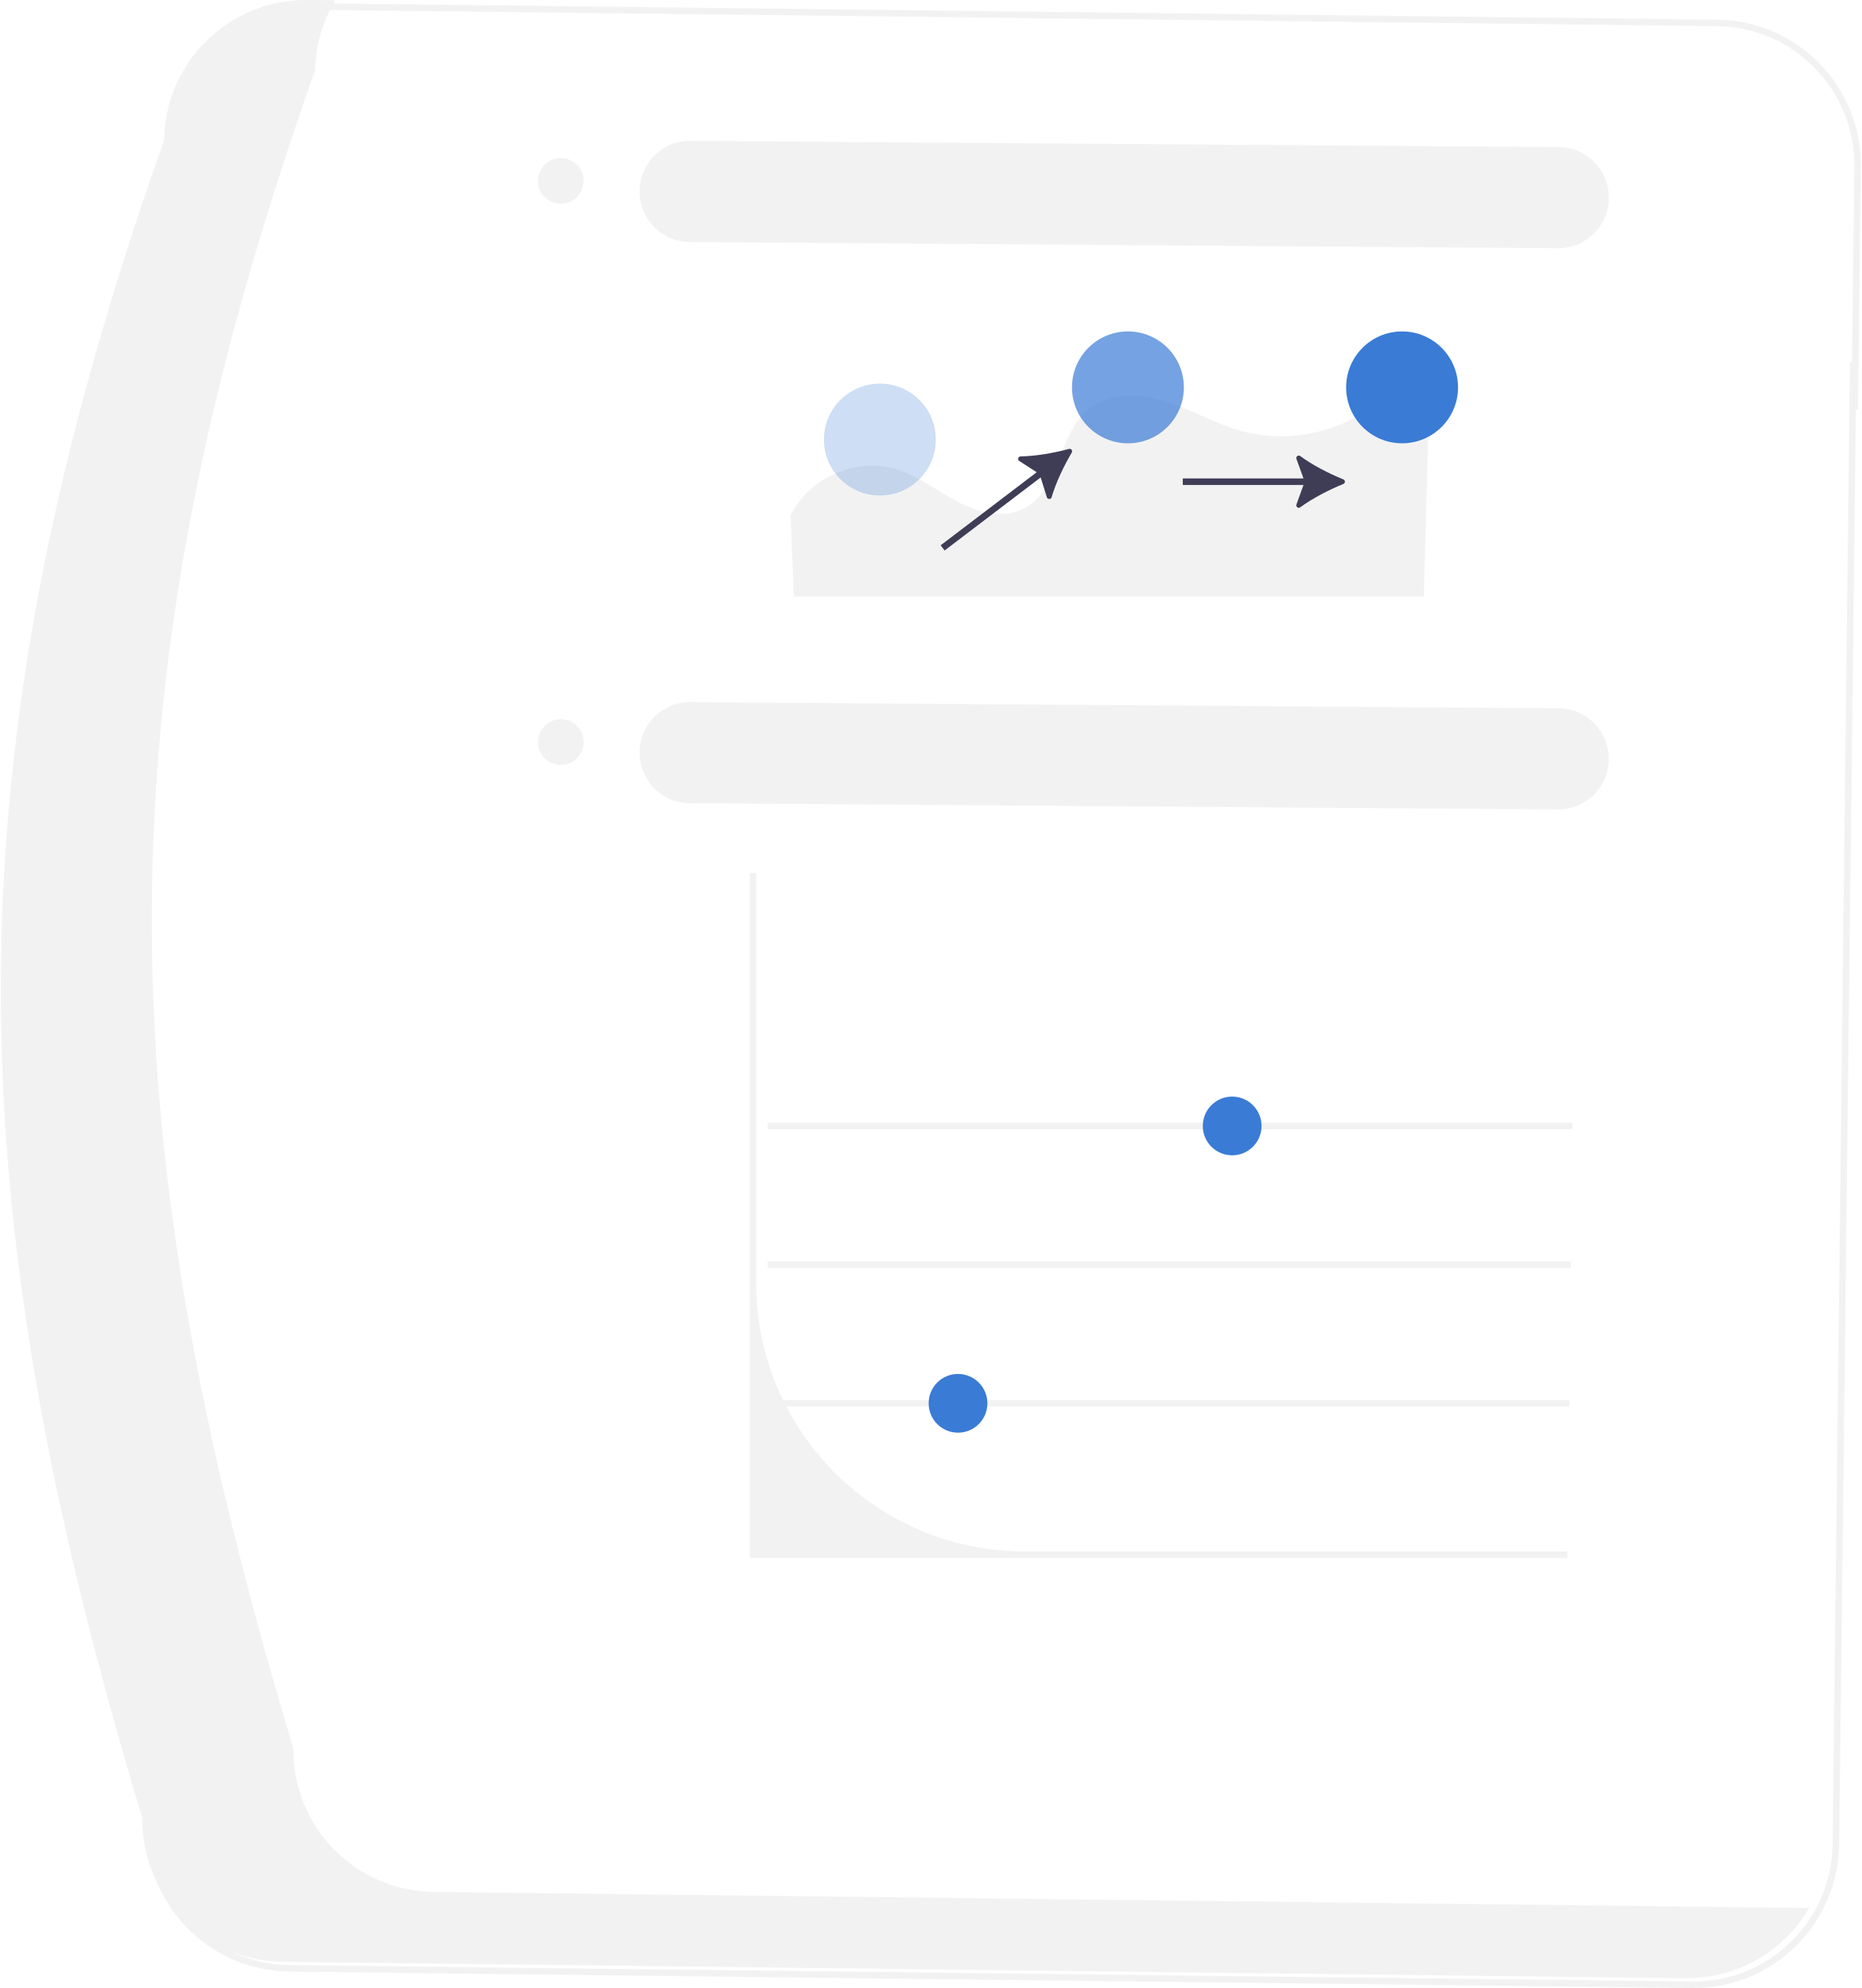
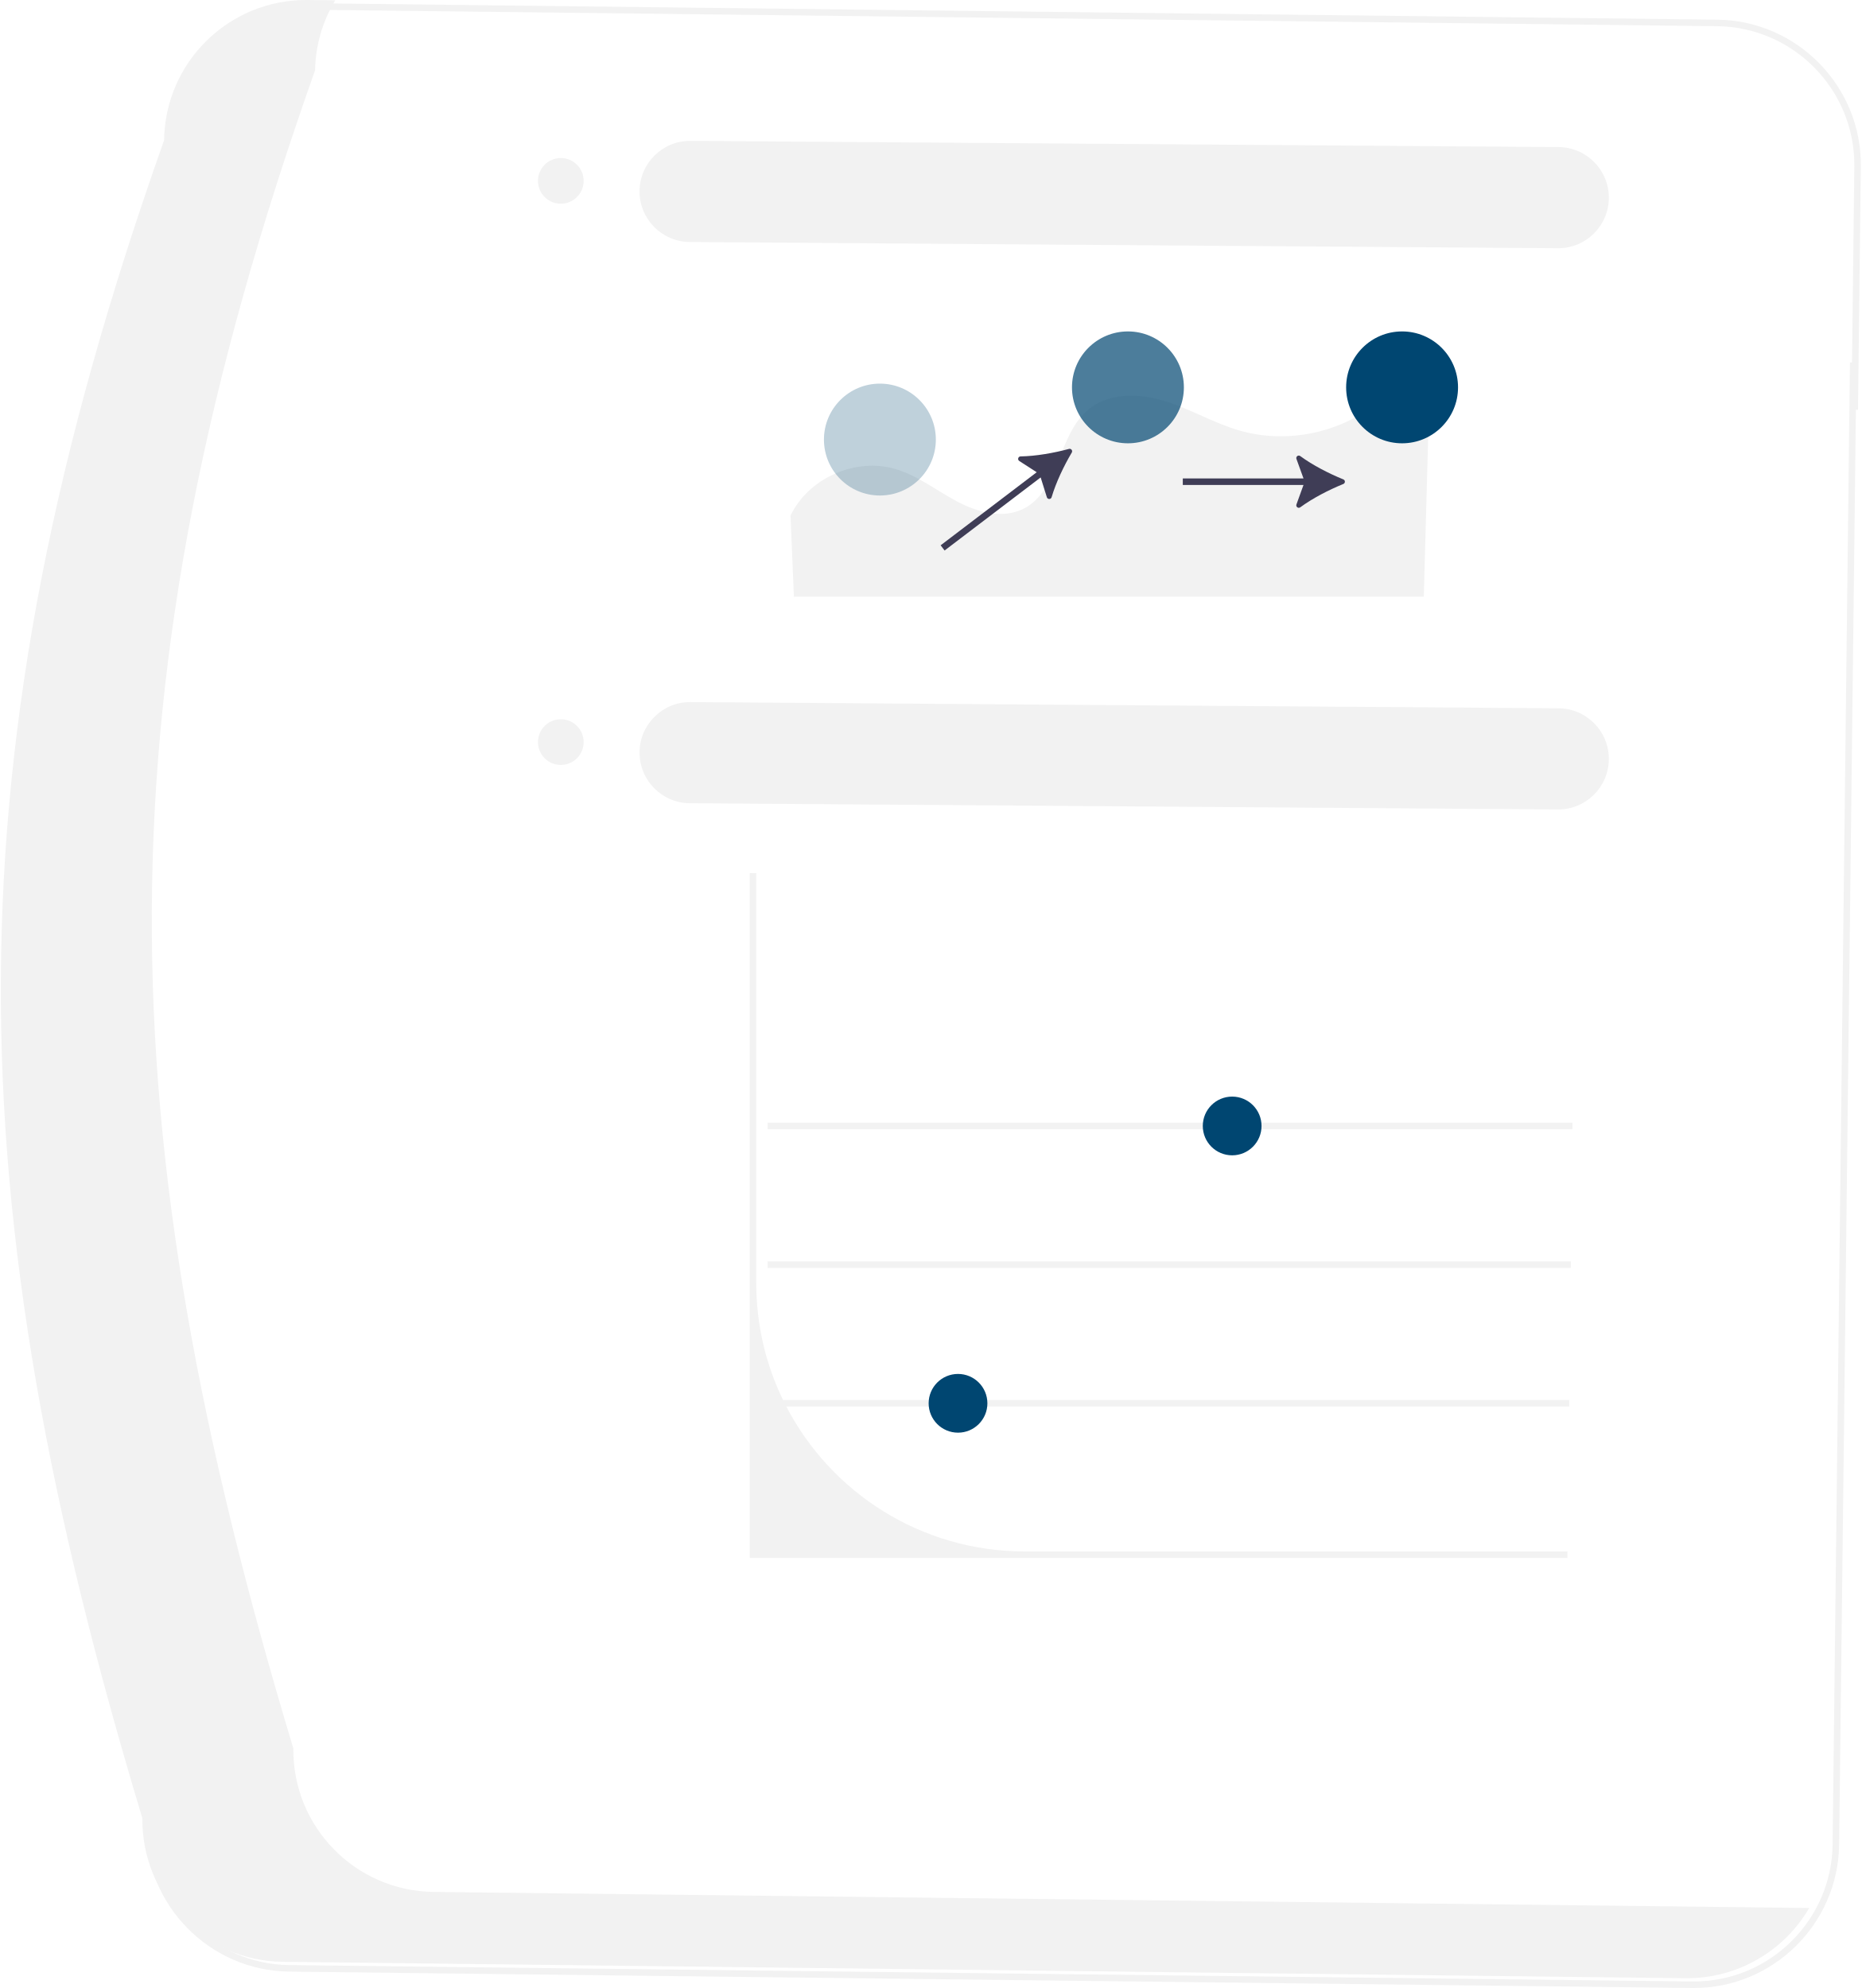
<svg xmlns="http://www.w3.org/2000/svg" width="1028px" height="1098px" viewBox="0 0 1028 1098.988" version="1.1">
  <g id="Front-Page-Images" stroke="none" stroke-width="1" fill="none" fill-rule="evenodd">
    <g id="undraw_visualization_re_1kag" fill-rule="nonzero">
      <path d="M935.74,1098.988 C935.448,1098.988 935.153,1098.988 934.86,1098.988 L159.308,1089.927 C115.227,1089.358 79.723,1053.114 80.033,1009.071 C25.28,827.443 1.155,684.418 1.815,545.364 C2.504,400.227 31.179,252.59 92.053,80.771 C92.76,37.023 128.632,1.796 172.334,1.796 C172.617,1.796 172.9,1.796 173.182,1.796 L948.736,10.874 C992.917,11.444 1028.47,47.841 1027.995,92.009 L1027.995,92.011 L1026.421,226.533 L1025.255,226.547 L1015.996,1019.728 C1015.428,1063.614 979.51,1098.988 935.74,1098.988 Z M172.333,5.404 C130.498,5.404 96.18,39.199 95.656,81.117 L95.653,81.416 L95.552,81.697 C-20.696,409.673 -23.833,652.146 83.566,1008.29 L83.646,1008.555 L83.643,1008.831 C83.203,1051.014 117.166,1085.775 159.352,1086.32 L934.901,1095.381 C935.181,1095.381 935.462,1095.381 935.742,1095.381 C977.542,1095.381 1011.846,1061.597 1012.388,1019.684 L1020.938,287.642 L1020.975,284.037 L1021.966,200.333 L1023.117,200.323 L1024.388,91.968 C1024.841,49.787 990.885,15.026 948.692,14.482 L173.143,5.404 C172.875,5.404 172.6,5.404 172.333,5.404 Z" id="Shape" fill="#F2F2F2" />
      <polygon id="Path" fill="#F2F2F2" points="866.842 773.96 866.788 777.568 423.781 777.568 423.781 773.96" />
      <polygon id="Path" fill="#F2F2F2" points="867.726 697.3 867.689 700.907 423.781 700.907 423.781 697.3" />
      <polygon id="Path" fill="#F2F2F2" points="868.627 620.639 868.591 624.247 423.781 624.247 423.781 620.639" />
      <path d="M865.85,857.655 L865.813,861.263 L413.896,861.263 L413.896,482.651 L417.504,482.687 L417.504,709.259 C417.504,732.455 422.825,754.407 432.313,773.96 C432.908,775.169 433.503,776.377 434.134,777.568 C458.846,825.151 508.594,857.655 565.918,857.655 L865.85,857.655 L865.85,857.655 Z" id="Path" fill="#F2F2F2" />
      <path d="M239.149,1045.878 C195.872,1045.323 161.212,1009.844 161.669,966.566 C58.601,624.792 52.146,381.745 173.671,38.852 C173.914,25.206 177.758,11.866 184.812,0.184 L169.55,0 C126.273,-0.452 90.793,34.208 90.237,77.484 C-31.289,420.378 -24.834,663.424 78.234,1005.198 C77.777,1048.475 112.438,1083.955 155.714,1084.51 L931.267,1093.58 C959.31,1093.809 985.326,1078.999 999.44,1054.766 L239.149,1045.878 L239.149,1045.878 Z" id="Path" fill="#F2F2F2" />
-       <circle id="Oval" fill="#3A7BD5" cx="680.53" cy="622.443" r="16.234" />
-       <circle id="Oval" fill="#3A7BD5" cx="529.013" cy="775.764" r="16.234" />
+       <circle id="Oval" fill="#004671" cx="680.53" cy="622.443" r="16.234" />
+       <circle id="Oval" fill="#004671" cx="529.013" cy="775.764" r="16.234" />
      <g id="Group" transform="translate(436.4469, 183.2163)">
        <path d="M-3.65218966e-14,101.754 C9.956,81.094 35.784,69.587 57.802,76.004 C70.205,79.618 80.609,87.923 92.014,93.992 C103.419,100.061 117.568,103.831 129.04,97.89 C148.76,87.679 147.557,57.192 164.709,43.088 C176.126,33.699 192.877,34.138 206.987,38.54 C221.097,42.941 234.001,50.711 248.203,54.808 C274.631,62.43 304.683,56.02 325.7,38.277 C325.911,38.1 326.118,37.921 326.322,37.741 C336.728,28.574 353.033,36.128 352.651,49.99 L349.991,146.662 L1.862,146.662 L-3.65218966e-14,101.754 L-3.65218966e-14,101.754 Z" id="Path" fill="#F2F2F2" />
        <path d="M305.527,84.334 C306.673,83.869 306.673,82.261 305.526,81.796 C297.523,78.55 288.56,73.928 281.711,68.9 C280.614,68.096 279.149,69.205 279.612,70.484 L283.51,81.261 L216.8,81.261 L216.8,84.868 L283.51,84.868 L279.611,95.649 C279.148,96.928 280.614,98.038 281.71,97.233 C288.56,92.205 297.523,87.583 305.527,84.334 L305.527,84.334 Z" id="Path" fill="#3F3D56" />
        <path d="M155.442,66.959 C156.072,65.894 155.099,64.615 153.905,64.939 C145.569,67.201 135.638,68.949 127.143,69.095 C125.783,69.119 125.288,70.889 126.431,71.627 L136.059,77.843 L82.965,118.234 L85.15,121.105 L138.243,80.714 L141.667,91.655 C142.073,92.953 143.911,92.949 144.296,91.645 C146.704,83.496 151.039,74.39 155.442,66.959 L155.442,66.959 Z" id="Path" fill="#3F3D56" />
-         <circle id="Oval" fill="#3A7BD5" cx="337.996" cy="30.922" r="30.922" />
-         <circle id="Oval" fill="#3A7BD5" opacity="0.7" cx="186.479" cy="30.922" r="30.922" />
-         <circle id="Oval" fill="#3A7BD5" opacity="0.25" cx="49.392" cy="59.782" r="30.922" />
+         <circle id="Oval" fill="#004671" cx="337.996" cy="30.922" r="30.922" />
+         <circle id="Oval" fill="#004671" opacity="0.7" cx="186.479" cy="30.922" r="30.922" />
+         <circle id="Oval" fill="#004671" opacity="0.25" cx="49.392" cy="59.782" r="30.922" />
      </g>
      <g id="Group" transform="translate(296.8601, 388.1152)" fill="#F2F2F2">
        <path d="M564.094,3.439 L84.302,0.001 C68.88,-0.11 56.255,12.336 56.143,27.758 C56.034,43.18 68.48,55.806 83.901,55.916 L563.693,59.355 C579.115,59.466 591.741,47.019 591.852,31.598 C591.962,16.176 579.516,3.55 564.094,3.439 L564.094,3.439 Z" id="Path" />
        <circle id="Oval" cx="12.626" cy="22.122" r="12.626" />
      </g>
      <g id="Group" transform="translate(296.8601, 77.8662)" fill="#F2F2F2">
        <path d="M564.094,3.439 L84.302,0.001 C68.88,-0.11 56.255,12.336 56.143,27.758 C56.034,43.18 68.48,55.806 83.901,55.916 L563.693,59.355 C579.115,59.466 591.741,47.019 591.852,31.598 C591.962,16.176 579.516,3.55 564.094,3.439 L564.094,3.439 Z" id="Path" />
        <circle id="Oval" cx="12.626" cy="22.122" r="12.626" />
      </g>
    </g>
  </g>
</svg>
